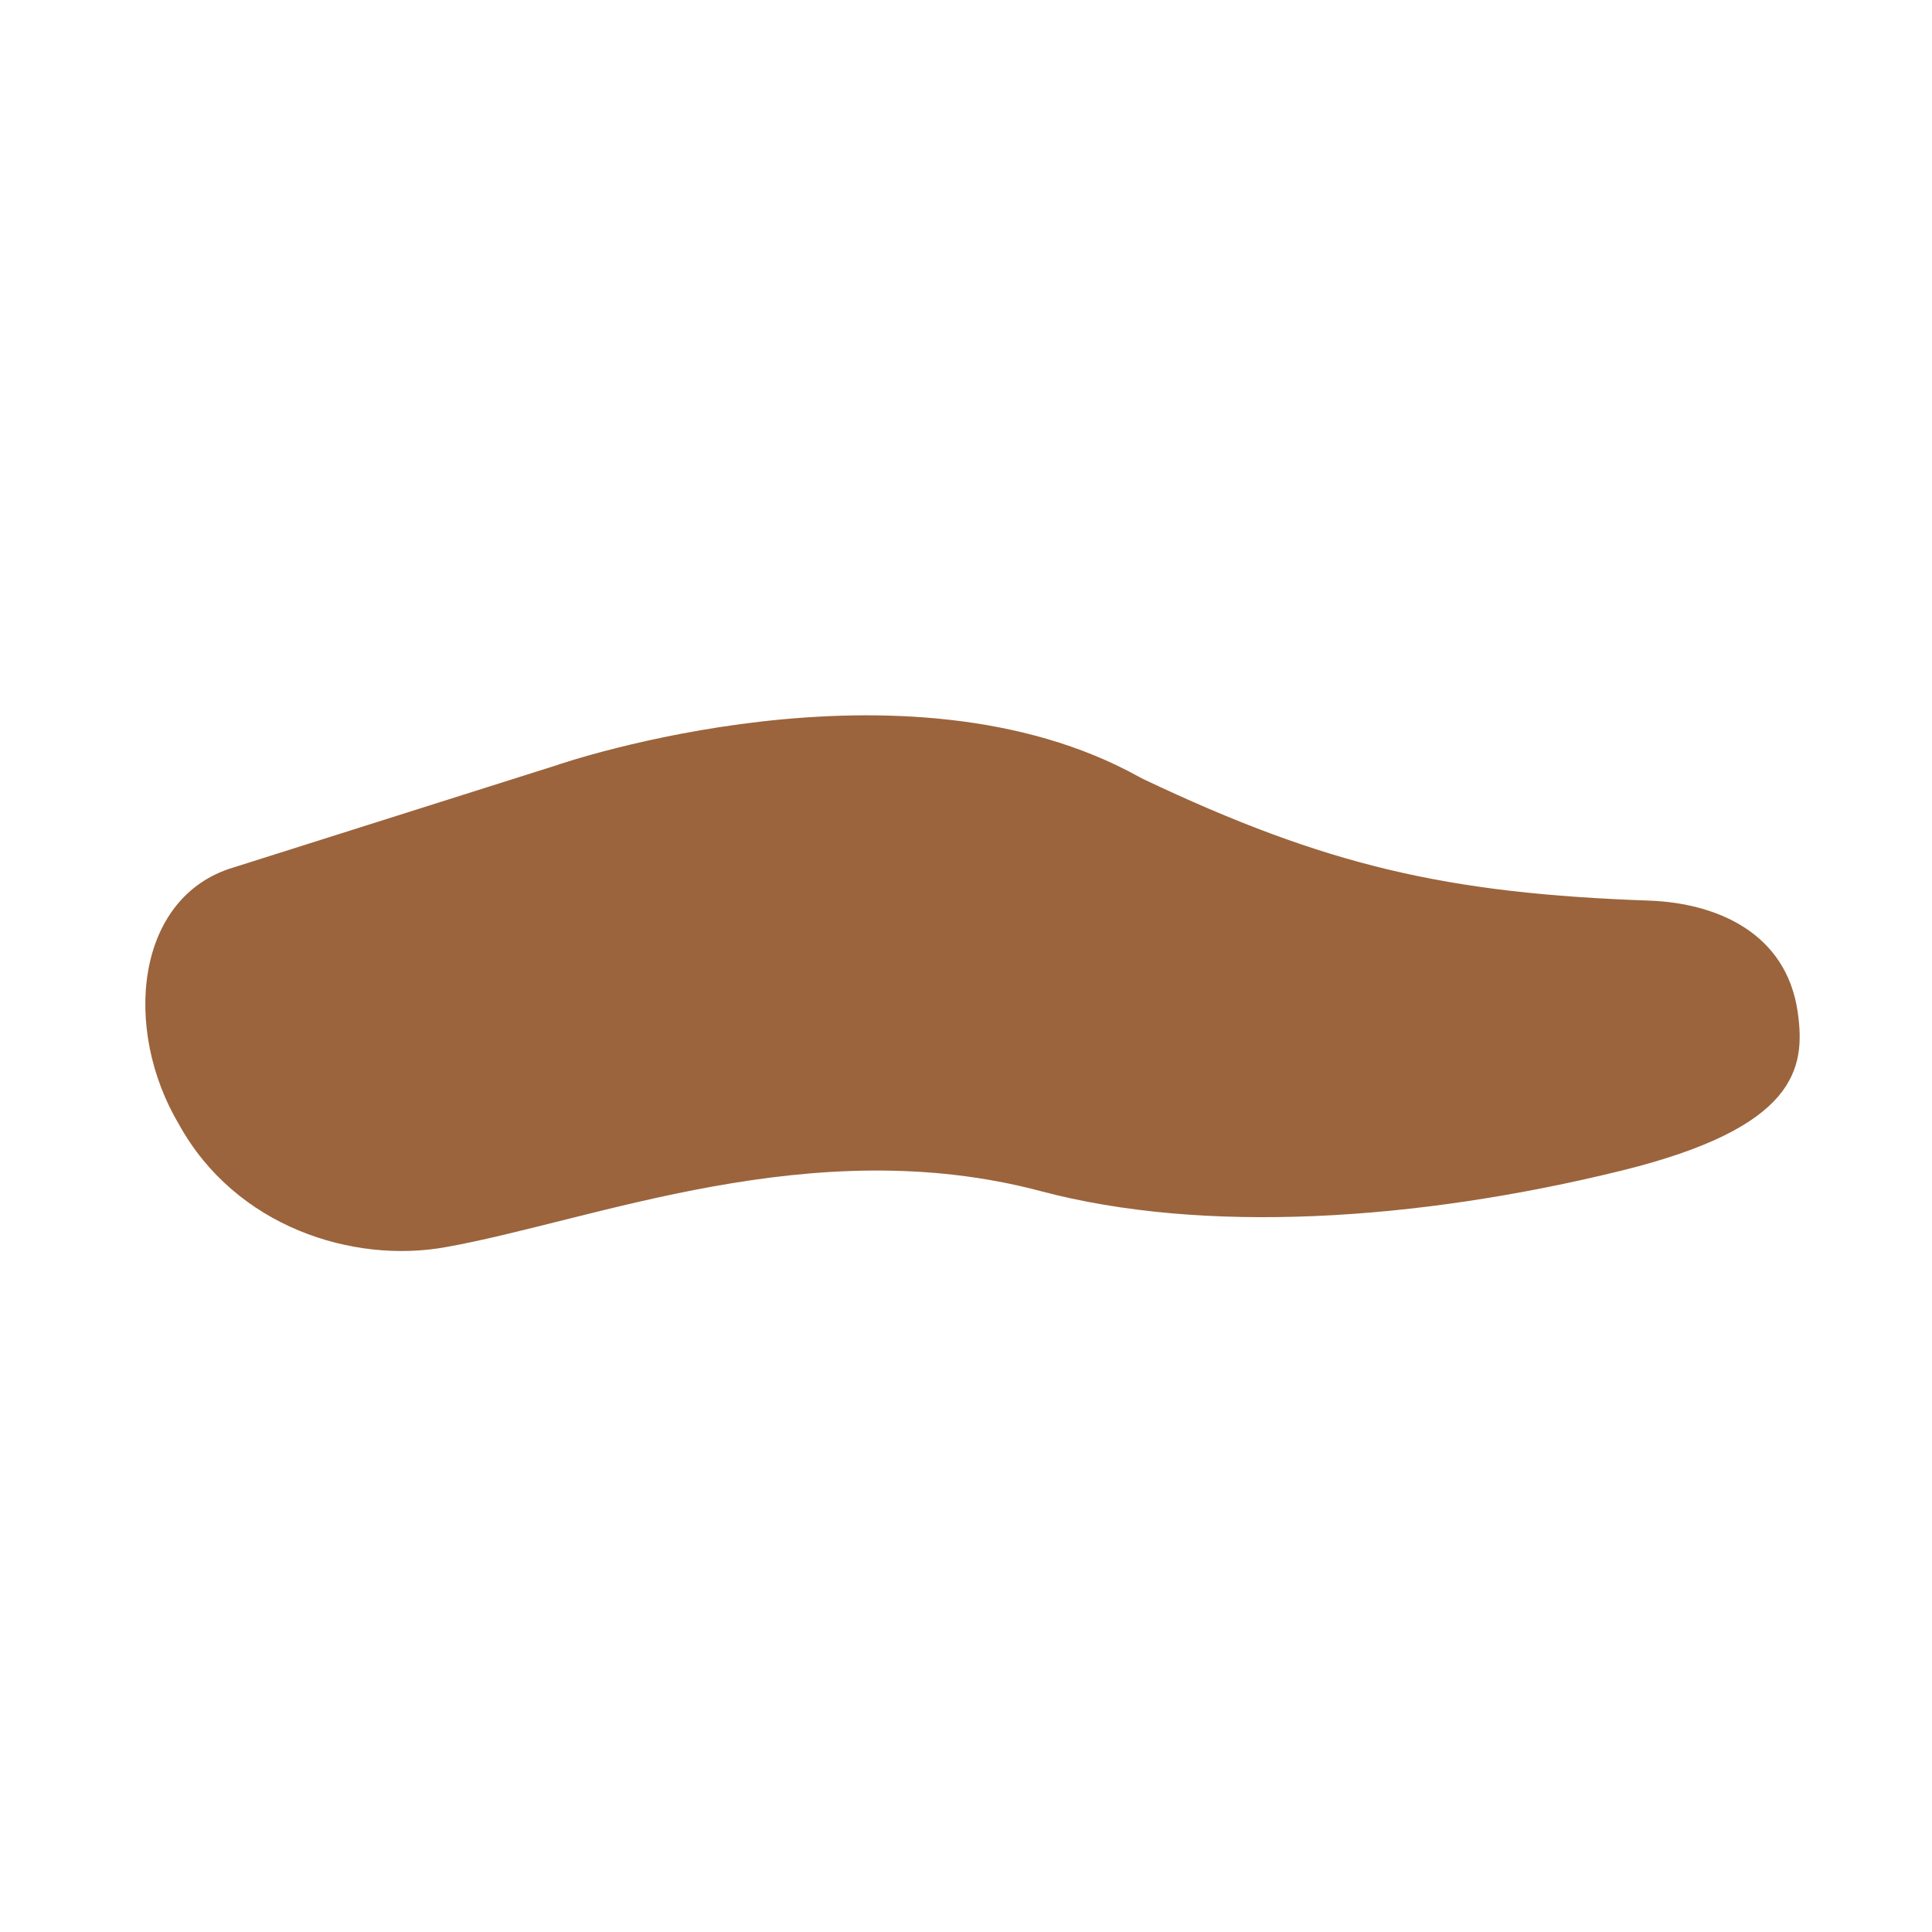
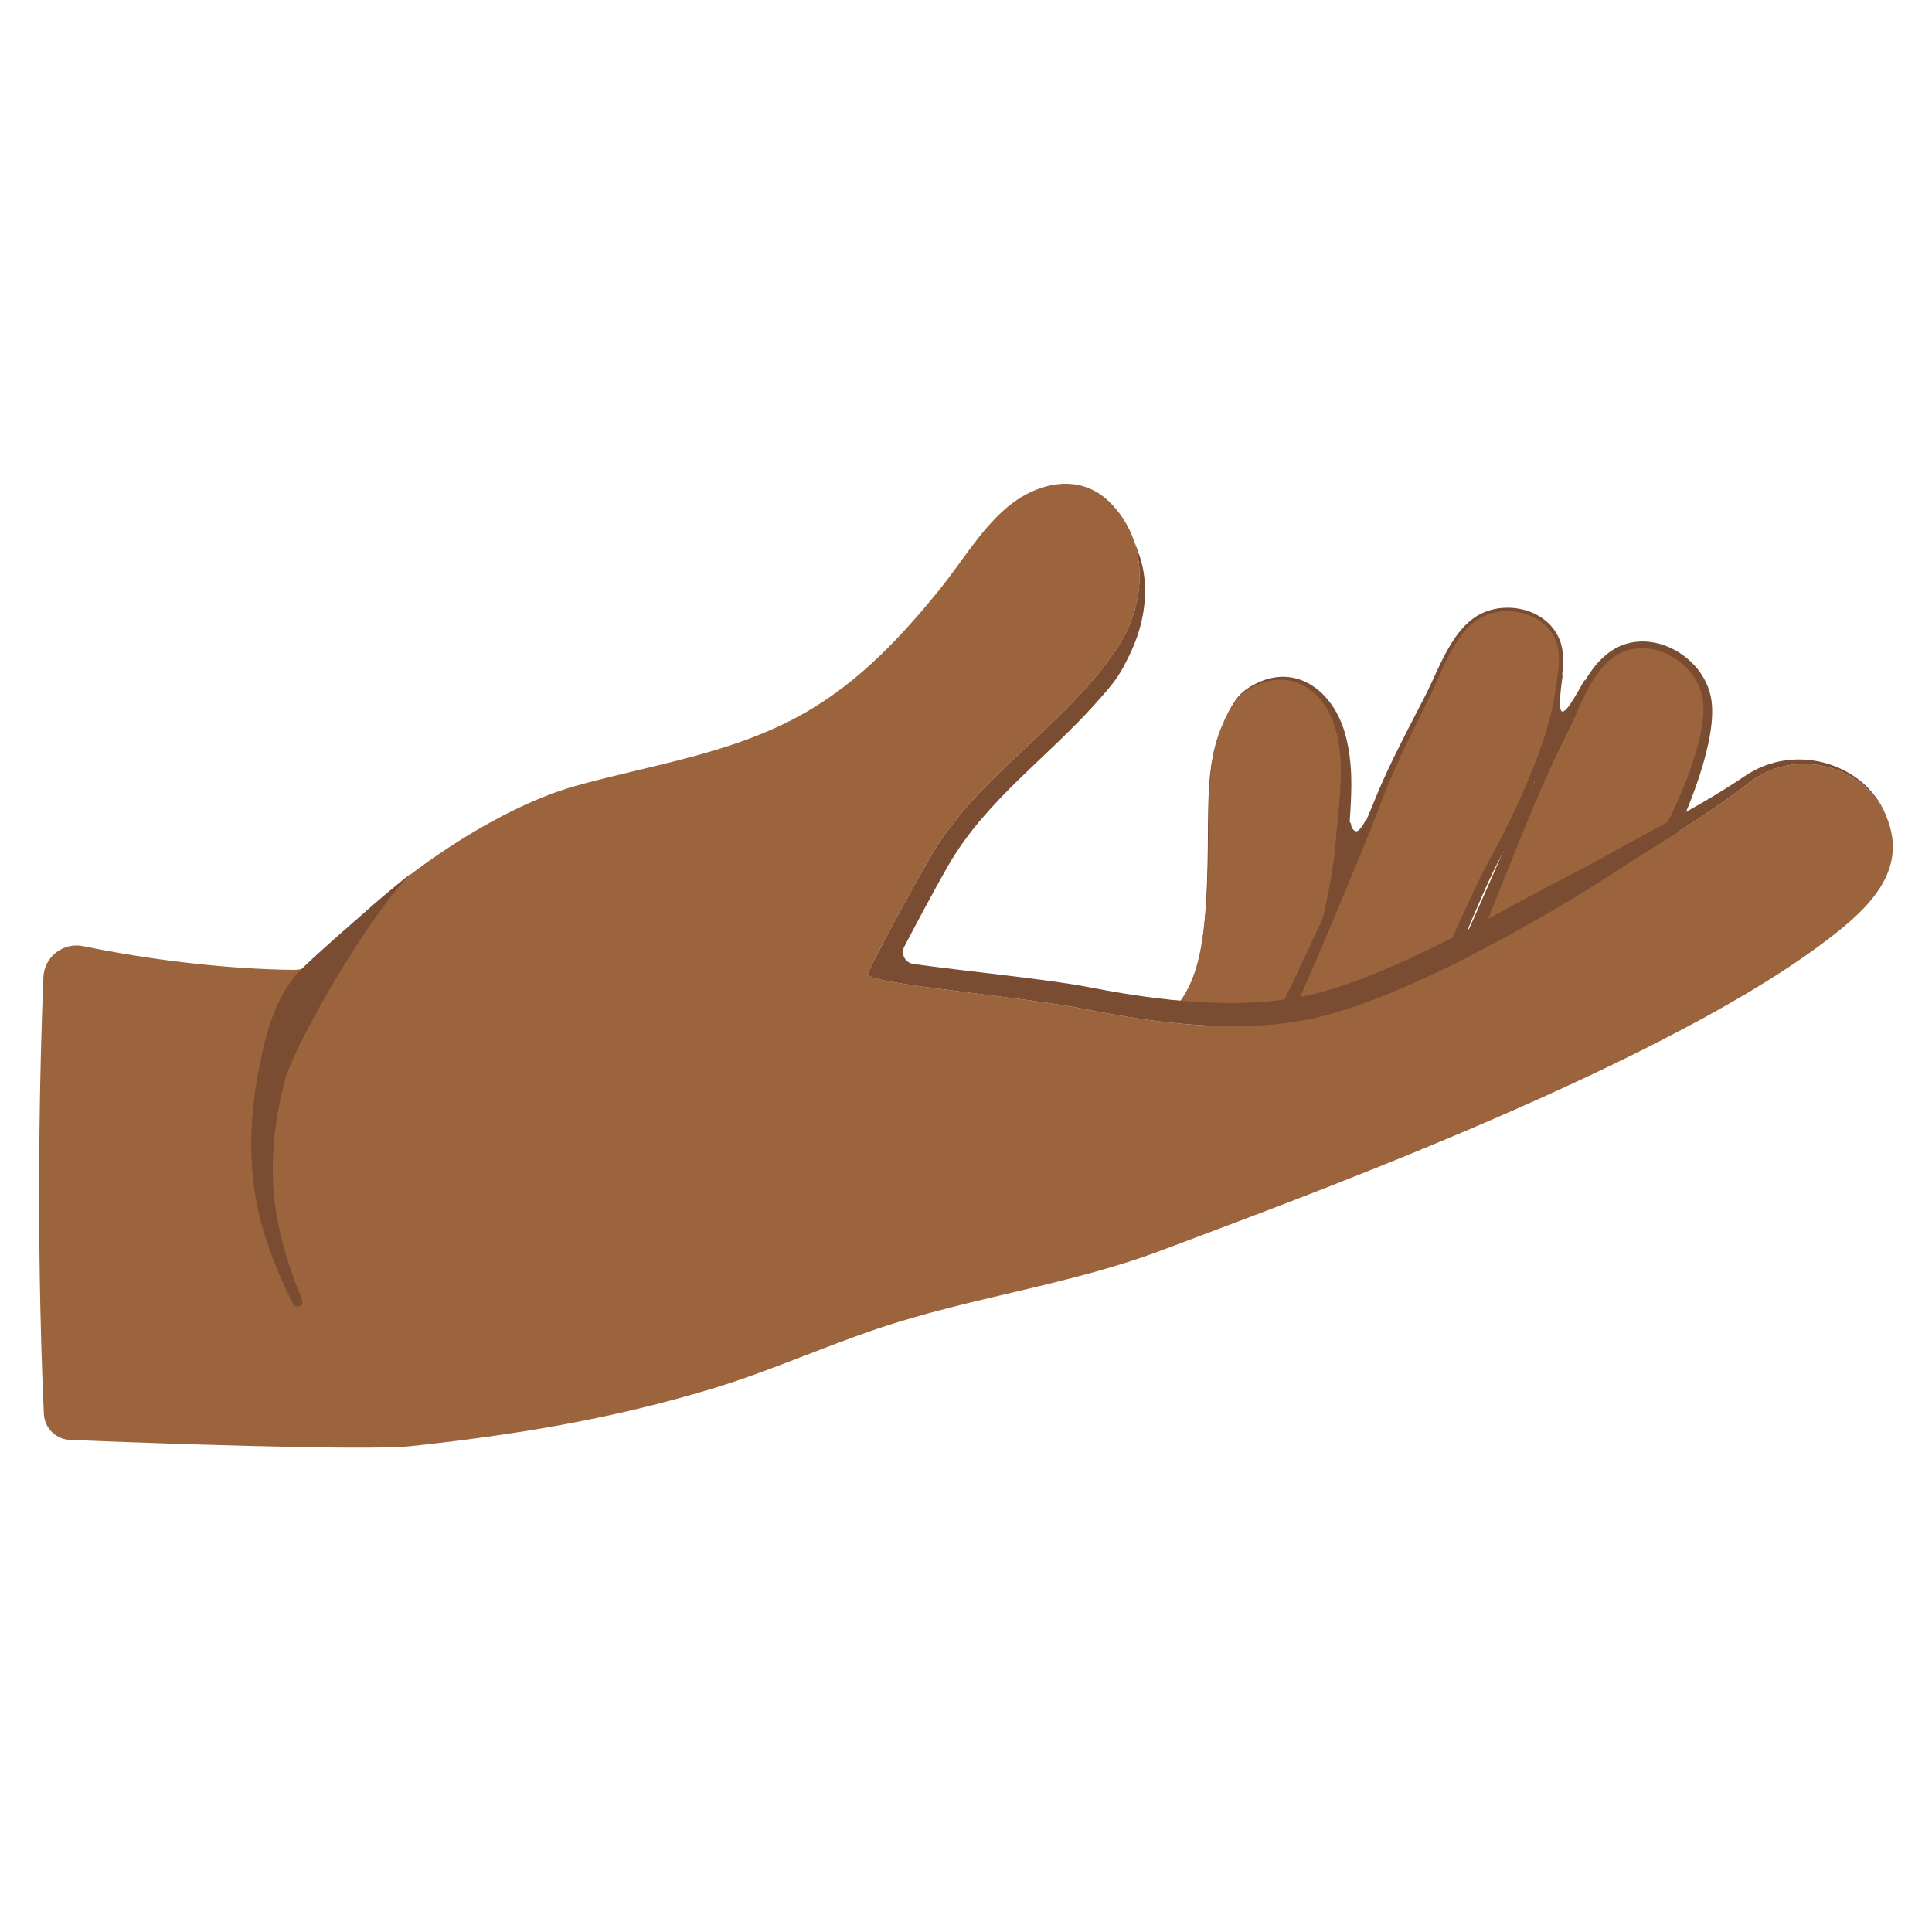
- <svg xmlns="http://www.w3.org/2000/svg" width="128px" height="128px" version="1.1" xml:space="preserve" style="fill-rule:evenodd;clip-rule:evenodd;stroke-linejoin:round;stroke-miterlimit:2;">
-   <g transform="matrix(-0.392747,-1.46575,-1.46575,0.392747,200.987,69.5333)">
-     <path d="M29.08,121.23C33.77,122.56 39.2,120.5 39.32,116.03L39.98,101.26C40,101.02 41.06,85.23 32.89,76.8L32.77,76.67C27.02,69.91 24.5,65.12 21.92,56.69C21.06,53.9 19.03,51.28 15.54,51.7C13.07,52 10.69,53.05 10.85,60.93C11.04,70.11 12.87,79.25 16.55,85.65C21.69,94.6 20.35,104.82 20.91,111.37C21.25,115.48 24.14,120 29.08,121.23Z" style="fill:#9b643c;" />
+ <svg xmlns="http://www.w3.org/2000/svg" width="128px" height="128px" version="1.1" xml:space="preserve" style="fill-rule:evenodd;clip-rule:evenodd;stroke-linejoin:round;stroke-miterlimit:2;" id="svg40">
+   <defs id="defs44" />
+   <g transform="matrix(1.21093,0,0,1.21093,-14.6099,-4.42672)" id="g4">
+     <path d="M98.762,40.86C98.6,41.093 97.791,42.726 97.516,42.579C97.278,42.452 97.532,40.846 97.551,40.684C97.6,40.257 96.917,41.357 96.739,41.726C96.288,42.658 96.026,43.647 95.796,44.652C95.729,44.949 95.66,45.248 95.62,45.549C95.602,45.683 95.572,45.832 95.6,45.967C95.652,46.212 95.855,46.363 96.077,46.449C96.657,46.674 97.281,46.295 97.685,45.9C98.813,44.794 99.098,43.171 99.392,41.69" style="fill:#7a4c32;" id="path2" />
+   </g>
+   <g transform="matrix(1.21093,0,0,1.21093,-14.6099,-4.42672)" id="g8">
+     <path d="M85.981,48.714C85.969,48.864 86.091,49.115 86.262,49.137C86.439,49.159 86.709,48.683 86.77,48.546C86.793,48.493 86.884,48.609 86.907,48.629C87.006,48.715 87.1,48.842 87.142,48.967C87.285,49.395 87.315,49.824 87.326,50.272C87.336,50.705 87.378,51.145 87.151,51.533C87.067,51.675 86.951,51.796 86.827,51.903C86.57,52.124 86.253,52.286 85.909,52.305C85.545,52.325 85.204,52.197 84.884,52.034C84.463,51.82 84.046,51.509 83.8,51.1C83.478,50.568 83.56,49.961 83.668,49.381C83.708,49.166 83.751,48.952 83.8,48.739C83.826,48.627 83.854,48.482 83.937,48.393C84.066,48.257 84.265,48.19 84.443,48.15C84.73,48.085 85.025,48.046 85.305,47.953" style="fill:#7a4c32;" id="path6" />
+   </g>
+   <g transform="matrix(1.21093,0,0,1.21093,-14.6099,-4.42672)" id="g14">
+     <path d="M75.861,59.231C77.459,57.991 77.84,55.689 78.008,53.793C78.161,52.077 78.166,50.347 78.179,48.625C78.197,46.259 78.281,44.004 79.672,41.979C79.937,41.594 80.328,41.323 80.743,41.121C82.986,40.031 84.852,41.588 85.425,43.773C85.943,45.749 85.615,47.794 85.487,49.797C85.303,52.672 83.868,57.847 83.19,60.667" style="fill:#9b643c;" id="path10" />
+     <path d="M78.99,43.209C78.801,43.629 78.654,44.057 78.542,44.494C78.204,45.812 78.171,47.199 78.157,48.625C78.15,49.658 78.146,50.693 78.111,51.727C78.089,52.417 78.053,53.105 77.993,53.792C77.895,54.923 77.722,56.199 77.259,57.308C76.947,58.057 76.503,58.73 75.861,59.231C76.507,58.733 76.955,58.061 77.272,57.313C77.741,56.205 77.92,54.927 78.024,53.794C78.086,53.108 78.125,52.419 78.15,51.729C78.187,50.695 78.192,49.659 78.2,48.626C78.208,47.202 78.245,45.819 78.567,44.5C78.673,44.063 78.811,43.632 78.99,43.209C79.177,42.793 79.406,42.386 79.686,41.988C79.82,41.799 79.984,41.639 80.168,41.502C80.351,41.366 80.554,41.254 80.761,41.159C81.872,40.655 82.873,40.791 83.657,41.333C84.422,41.862 84.972,42.776 85.215,43.828C85.395,44.605 85.436,45.387 85.421,46.173C85.398,47.374 85.234,48.581 85.137,49.775C85.054,50.941 84.758,52.489 84.394,54.102C83.867,56.44 83.196,58.913 82.788,60.57C82.735,60.792 82.871,61.015 83.093,61.068C83.315,61.122 83.538,60.985 83.591,60.763C83.983,59.099 84.636,56.614 85.137,54.264C85.491,52.607 85.769,51.016 85.837,49.82C85.893,48.61 86.028,47.385 85.994,46.171C85.972,45.344 85.871,44.524 85.635,43.718C85.305,42.598 84.651,41.65 83.792,41.125C82.933,40.599 81.87,40.49 80.725,41.084C80.518,41.19 80.317,41.315 80.136,41.46C79.954,41.606 79.79,41.774 79.659,41.97C79.387,42.375 79.168,42.788 78.99,43.209Z" style="fill:#7a4c32;" id="path12" />
+   </g>
+   <g transform="matrix(1.2099,-0.0499328,0.0499328,1.2099,-17.974,0.128446)" id="g20">
+     <path d="M81.656,60.789C82.875,59.057 87.458,49.473 88.292,47.547C89.171,45.513 90.27,43.646 91.337,41.713C92.101,40.329 92.884,38.192 94.43,37.49C95.879,36.833 97.901,37.388 98.515,38.937C98.887,39.876 98.56,41.034 98.388,42.004C97.92,44.658 95.91,48.66 94.575,50.897C93.237,53.139 90.375,59.481 89.345,61.87" style="fill:#9b643c;" id="path16" />
+     <path d="M81.994,61.027C82.501,60.28 83.589,58.113 84.741,55.71C86.307,52.444 87.996,48.743 88.463,47.621C88.804,46.809 89.178,46.022 89.573,45.248C90.17,44.079 90.813,42.937 91.443,41.772C91.889,40.949 92.339,39.862 92.956,38.967C93.369,38.368 93.857,37.856 94.469,37.576C95.171,37.258 96.011,37.232 96.751,37.475C97.488,37.717 98.124,38.227 98.417,38.975C98.56,39.343 98.59,39.745 98.565,40.155C98.528,40.774 98.367,41.41 98.261,41.982C98.062,43.049 97.609,44.335 97.049,45.633C96.227,47.537 95.177,49.464 94.372,50.776C93.802,51.703 92.959,53.335 92.089,55.097C90.866,57.577 89.591,60.315 88.966,61.706C88.875,61.915 88.972,62.158 89.181,62.249C89.39,62.339 89.634,62.242 89.724,62.033C90.305,60.629 91.49,57.863 92.637,55.358C93.447,53.589 94.238,51.951 94.777,51.018C95.558,49.674 96.568,47.701 97.356,45.762C97.897,44.431 98.334,43.116 98.516,42.027C98.613,41.445 98.766,40.796 98.794,40.167C98.813,39.725 98.772,39.292 98.612,38.898C98.29,38.095 97.604,37.551 96.81,37.294C96.025,37.041 95.135,37.067 94.392,37.405C93.747,37.695 93.23,38.227 92.791,38.852C92.162,39.747 91.691,40.833 91.231,41.655C90.579,42.811 89.917,43.944 89.296,45.102C88.88,45.876 88.483,46.66 88.12,47.472C87.623,48.578 85.842,52.223 84.18,55.43C82.978,57.749 81.84,59.836 81.319,60.551C81.187,60.738 81.232,60.996 81.419,61.127C81.605,61.258 81.863,61.213 81.994,61.027Z" style="fill:#7a4c32;" id="path18" />
+   </g>
+   <g transform="matrix(1.21093,0,0,1.21093,-14.6099,-4.69835)" id="g26">
+     <path d="M91.956,56.732C93.698,52.928 95.669,47.623 97.616,43.916C98.333,42.551 98.884,40.736 100.152,39.759C102.139,38.228 105.111,39.845 105.462,42.158C105.846,44.692 103.423,49.758 102.129,51.821" style="fill:#9b643c;" id="path22" />
+     <path d="M92.331,56.904C93.494,54.252 94.749,50.879 96.048,47.816C96.625,46.456 97.213,45.158 97.798,44.011C98.218,43.196 98.576,42.219 99.067,41.357C99.388,40.793 99.767,40.28 100.26,39.898C101.199,39.181 102.37,39.209 103.342,39.692C104.31,40.172 105.081,41.104 105.234,42.192C105.373,43.212 105.032,44.645 104.499,46.114C103.73,48.233 102.551,50.422 101.779,51.602C101.658,51.795 101.717,52.05 101.91,52.171C102.103,52.292 102.358,52.233 102.479,52.04C103.224,50.8 104.34,48.506 105.054,46.305C105.565,44.728 105.87,43.2 105.69,42.123C105.49,40.903 104.607,39.871 103.509,39.347C102.408,38.822 101.095,38.803 100.045,39.619C99.513,40.026 99.103,40.574 98.751,41.175C98.248,42.035 97.869,43.008 97.434,43.82C96.818,44.962 96.2,46.257 95.581,47.611C94.2,50.631 92.827,53.951 91.58,56.56C91.485,56.767 91.577,57.012 91.784,57.107C91.991,57.202 92.236,57.111 92.331,56.904Z" style="fill:#7a4c32;" id="path24" />
+   </g>
+   <g transform="matrix(1.21093,0,0,1.21093,-14.6099,-4.42672)" id="g30">
+     <path d="m 28.143,56.719 c 0.577,0.002 1.124,-0.255 1.489,-0.702 3.339,-3.912 9.369,-8.105 13.993,-9.382 4.28,-1.182 8.678,-1.774 12.574,-4.036 2.927,-1.7 5.178,-4.103 7.288,-6.708 1.179,-1.455 2.176,-3.176 3.6,-4.412 1.617,-1.403 4.003,-2.015 5.68,-0.362 2.207,2.176 2.044,5.544 0.431,7.981 -2.811,4.247 -7.496,6.864 -10.124,11.263 -0.873,1.461 -3.613,6.519 -3.546,6.624 0.342,0.537 8.367,1.173 11.932,1.888 3.928,0.788 8.338,1.333 12.282,0.533 5.347,-1.085 13.904,-6.212 16.524,-7.938 2.63,-1.732 5.056,-3.093 7.511,-4.998 2.561,-1.988 6.483,-0.946 7.592,2.112 1.089,3.001 -1.473,5.117 -3.706,6.775 C 102.224,62.362 81.957,69.654 75.711,72.029 70.61,73.968 65.194,74.618 60.036,76.365 57.017,77.388 54.081,78.712 51.028,79.634 45.528,81.296 40.242,82.166 34.546,82.778 32.103,83.04 19.99,82.607 15.901,82.437 15.13,82.408 14.508,81.796 14.465,81.025 14.309,77.692 13.984,68.523 14.44,57.121 c 0.021,-0.533 0.277,-1.03 0.699,-1.357 0.422,-0.327 0.966,-0.452 1.488,-0.34 3.683,0.757 7.847,1.256 11.516,1.295 z" style="fill:#9b643c" id="path28" />
+   </g>
+   <g transform="matrix(1.21093,0,0,1.21093,-14.6099,-4.42672)" id="g34">
+     <path d="M74.097,33.22C74.763,35.138 74.351,37.356 73.198,39.098C70.387,43.345 65.702,45.962 63.074,50.361C62.201,51.822 59.461,56.88 59.528,56.985C59.87,57.522 67.895,58.158 71.46,58.873C75.388,59.661 79.798,60.206 83.742,59.406C89.089,58.321 97.646,53.194 100.266,51.468C102.896,49.736 105.322,48.375 107.777,46.47C110.332,44.487 114.241,45.519 115.361,48.56C114.848,46.992 113.594,45.937 112.151,45.47C110.644,44.983 108.93,45.154 107.512,46.129C106.75,46.644 105.997,47.105 105.239,47.548C103.434,48.601 101.629,49.514 99.7,50.61C98.884,51.078 97.488,51.764 95.845,52.644C94.114,53.57 92.118,54.711 90.075,55.683C87.752,56.788 85.406,57.747 83.486,58.143C81.993,58.455 80.428,58.56 78.85,58.529C76.431,58.482 73.983,58.121 71.7,57.676C69.265,57.205 64.757,56.783 62.021,56.393C61.813,56.36 61.634,56.229 61.539,56.042C61.445,55.855 61.446,55.633 61.542,55.447C62.374,53.851 63.501,51.767 64.001,50.915C66.03,47.438 69.384,45.087 72.023,42.124C72.444,41.65 72.877,41.182 73.228,40.653C73.466,40.295 73.654,39.915 73.845,39.526C74.547,38.104 74.871,36.525 74.641,35.002C74.551,34.409 74.357,33.858 74.132,33.302L74.097,33.22Z" style="fill:#7a4c32;" id="path32" />
+   </g>
+   <g transform="matrix(1.21093,0,0,1.21093,-14.6268,-4.33896)" id="g38">
+     <path d="M 28.637,56.546 C 27.101,58.048 26.612,60.182 26.212,62.259 c -0.399,2.075 -0.512,4.196 -0.224,6.351 0.145,1.085 0.431,2.187 0.81,3.261 0.372,1.058 0.828,2.085 1.316,3.04 0.063,0.136 0.224,0.195 0.36,0.132 0.135,-0.063 0.194,-0.224 0.131,-0.36 -0.401,-0.962 -0.767,-1.993 -1.049,-3.047 -0.278,-1.038 -0.468,-2.094 -0.526,-3.124 -0.113,-2.031 0.143,-4.001 0.666,-5.908 0.522,-1.907 4.48,-8.832 6.803,-11.145 0.649,-0.646 -4.282,3.544 -5.862,5.087 z" style="fill:#7a4c32" id="path36" />
  </g>
</svg>
